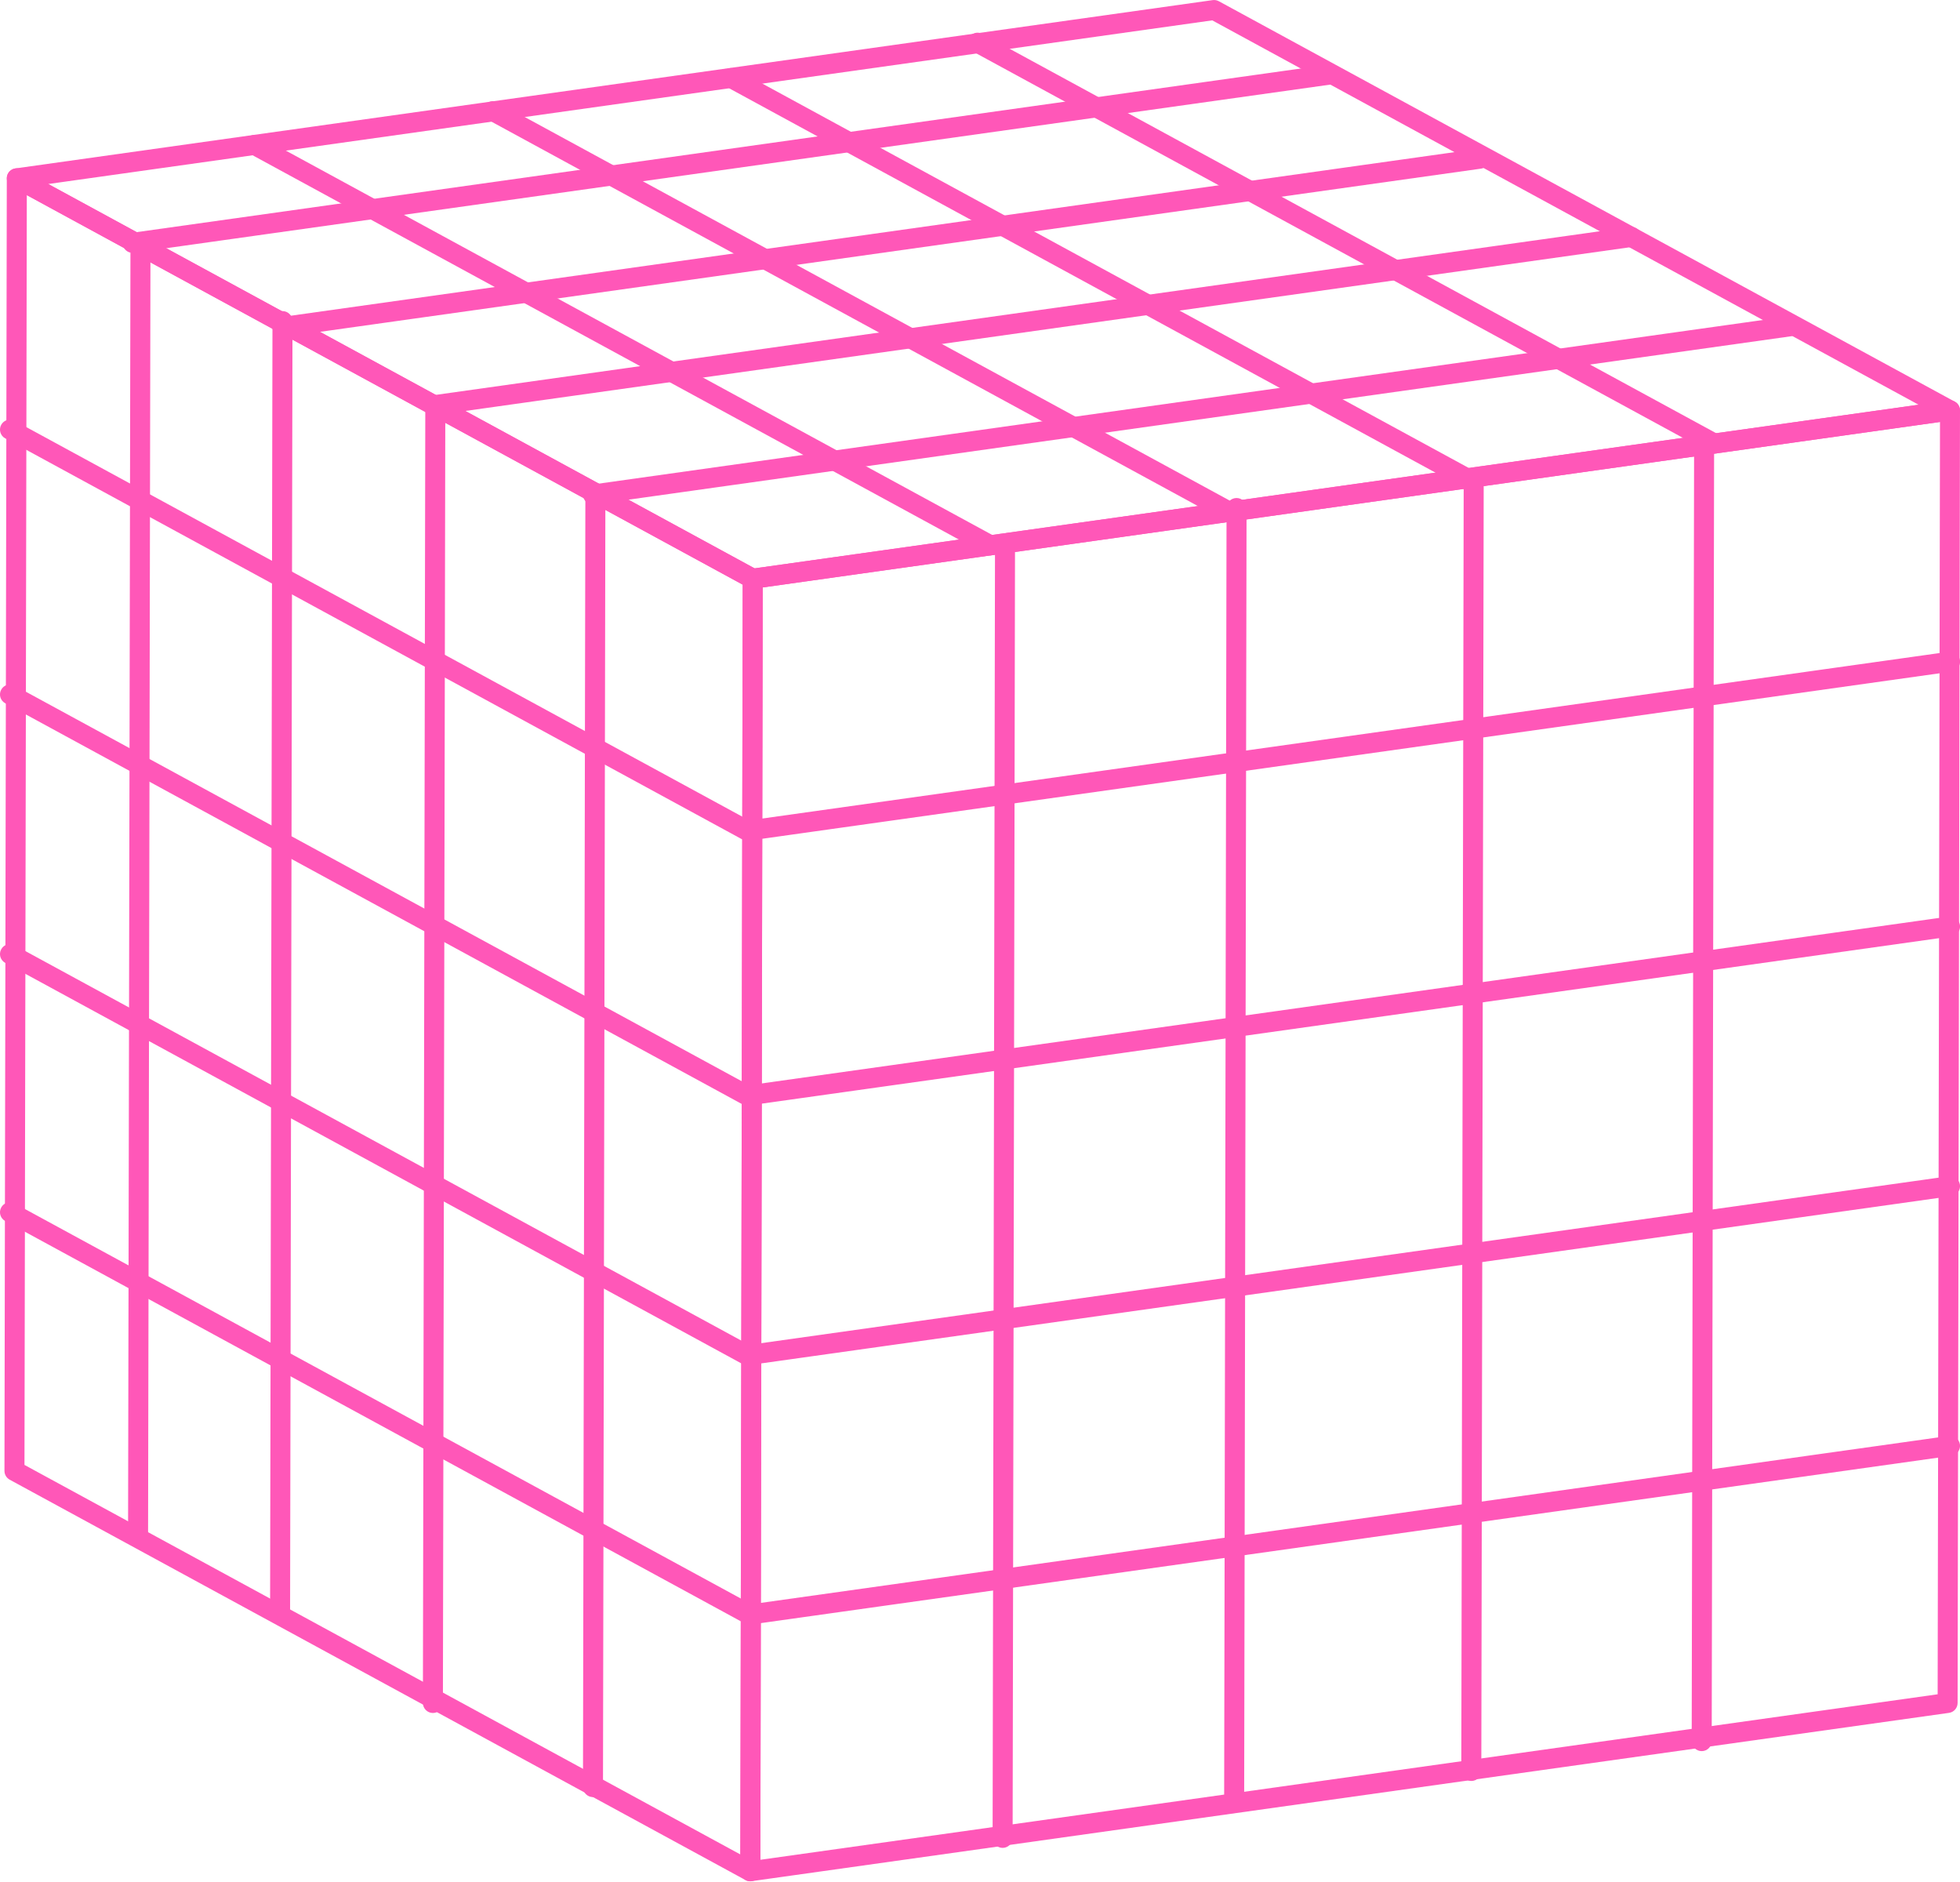
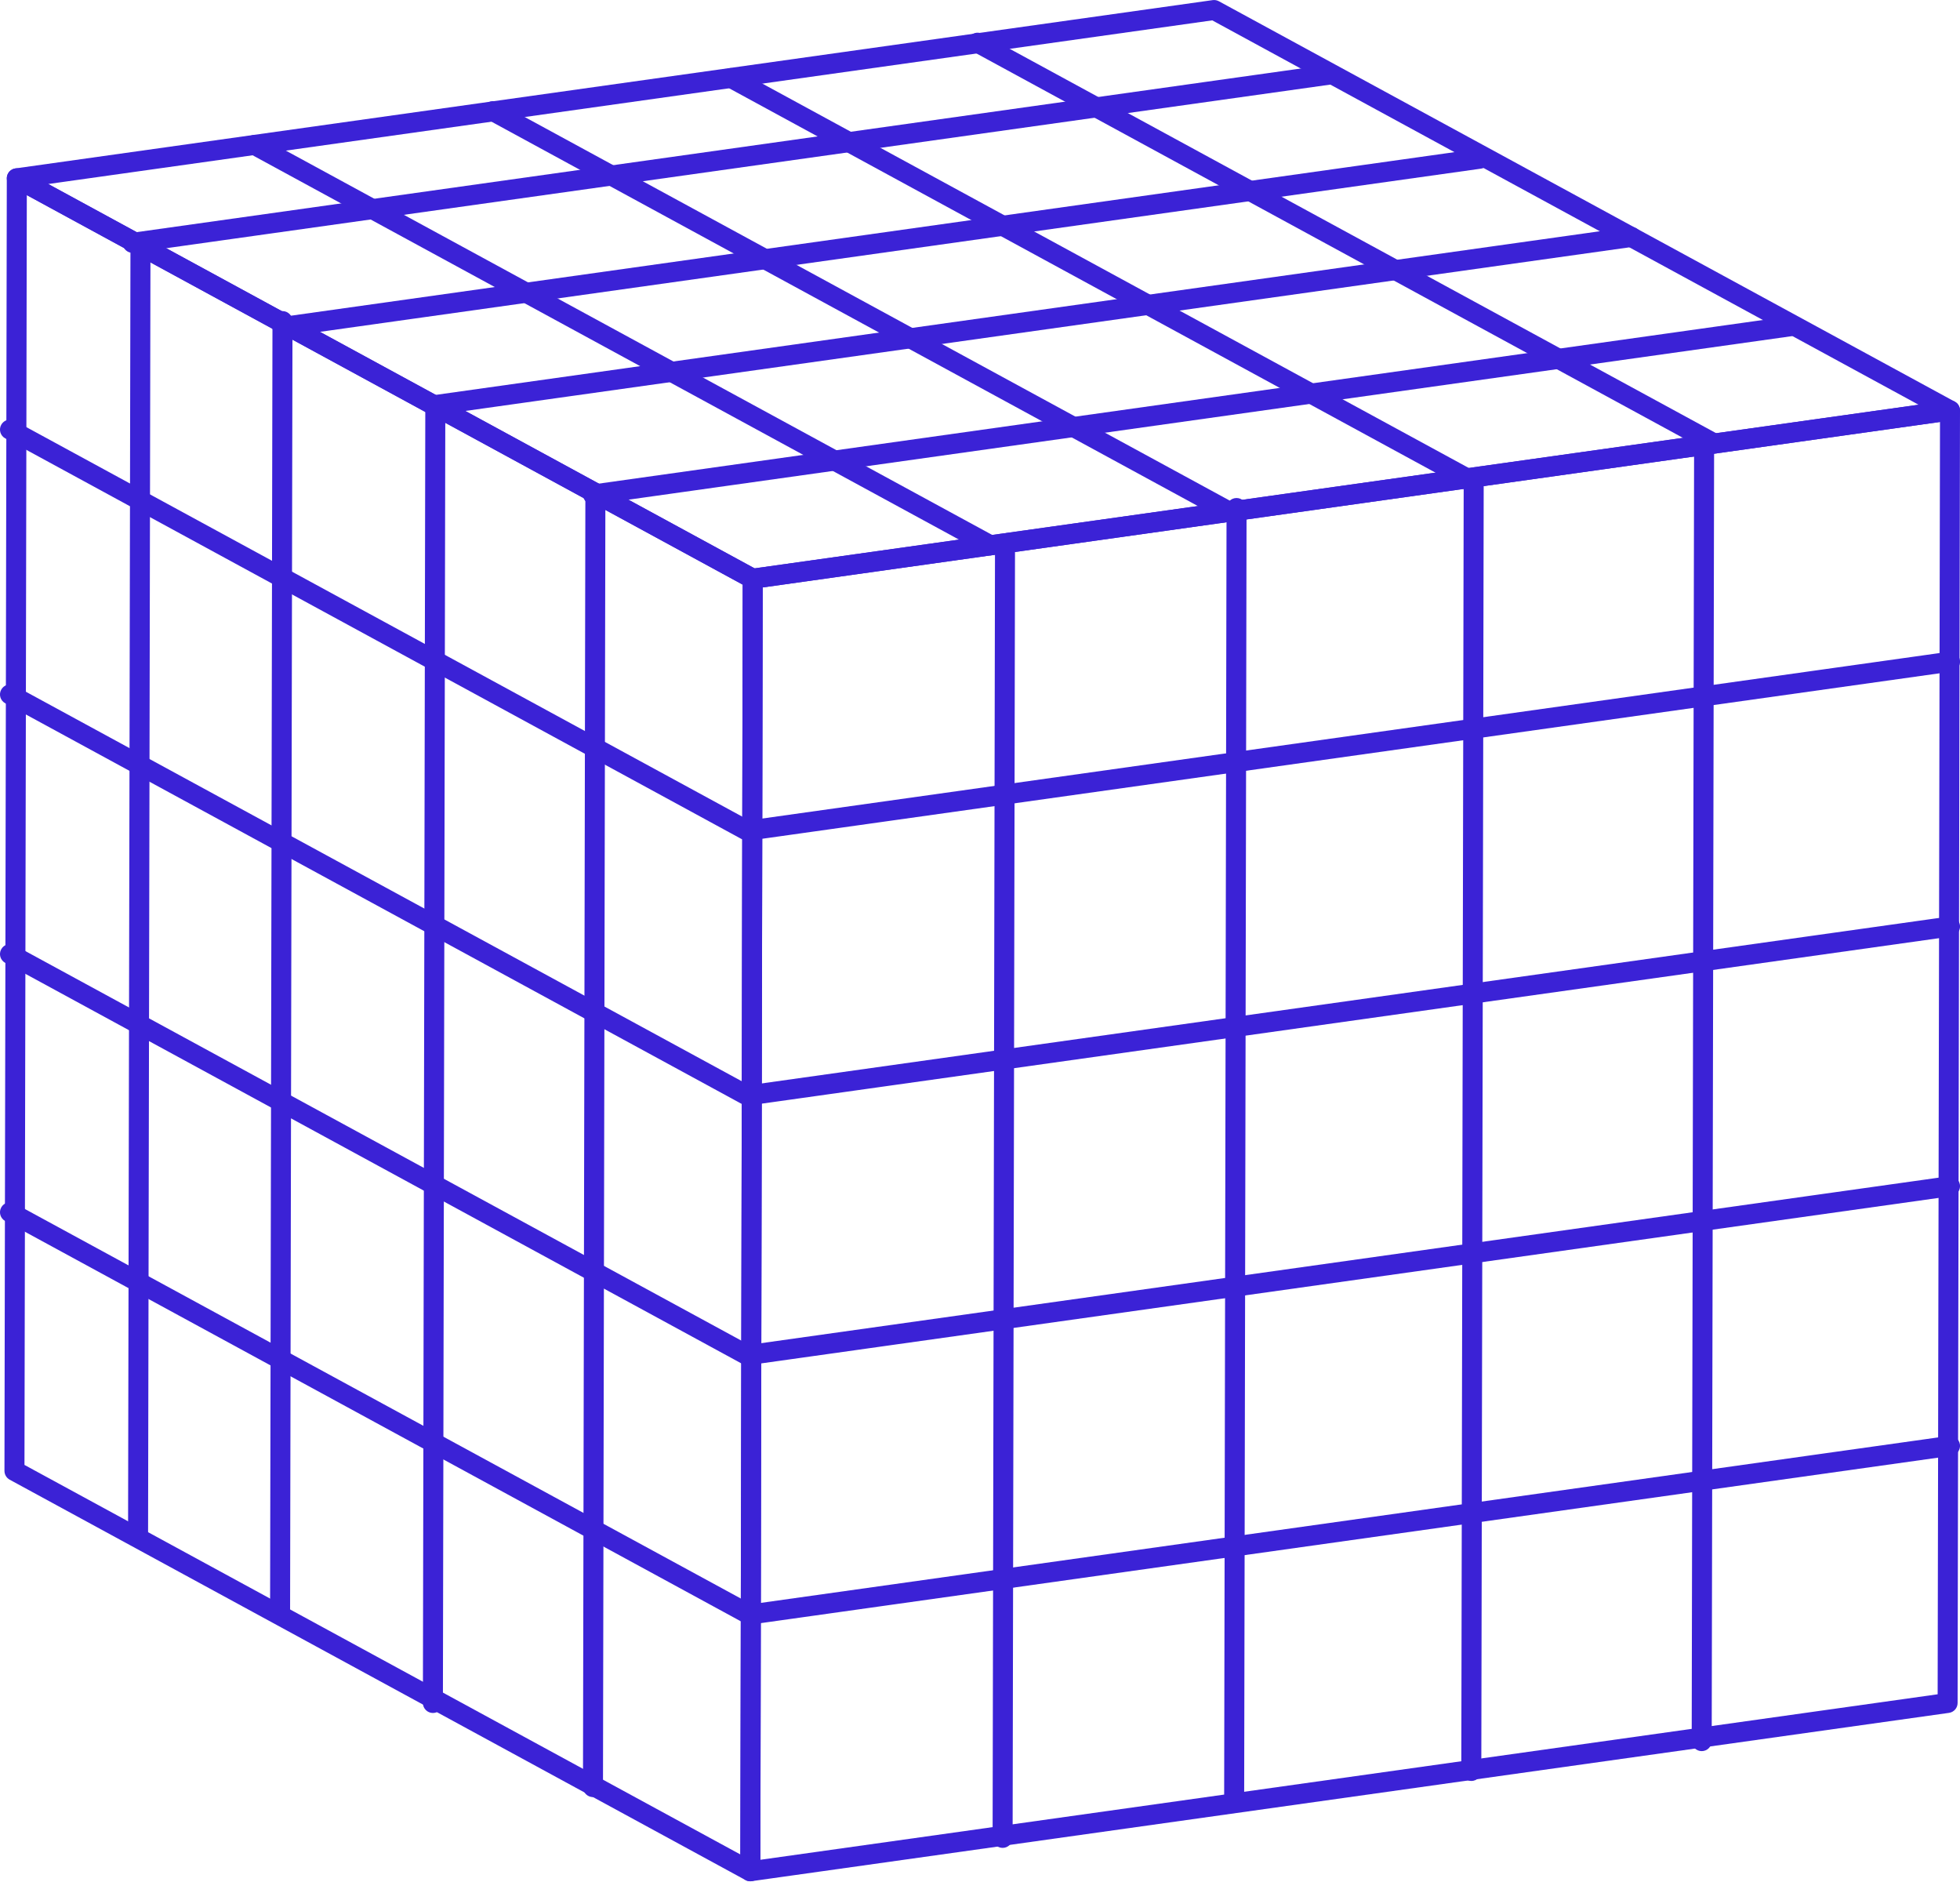
<svg xmlns="http://www.w3.org/2000/svg" id="Layer_2" data-name="Layer 2" viewBox="0 0 342.83 328.99">
  <g id="_ÎÓÈ_1" data-name="—ÎÓÈ_1">
    <g>
      <g style="fill: none; isolation: isolate;">
-         <path d="m131.24,328.99c-.29,0-.58-.07-.84-.21L1.69,258.76c-.56-.31-.91-.9-.91-1.54L1.19,31.18c0-.62.33-1.19.86-1.5.53-.31,1.19-.33,1.73-.03l128.72,70.02c.56.31.91.9.91,1.54l-.42,226.04c0,.62-.33,1.19-.86,1.5-.27.16-.58.24-.89.24ZM4.28,256.18l125.22,68.12.41-222.06L4.69,34.12l-.41,222.06Z" style="fill: #ff57b8;" />
-         <path d="m131.66,102.95c-.29,0-.58-.07-.84-.21L2.11,32.72c-.66-.36-1.02-1.11-.89-1.85.13-.74.73-1.32,1.48-1.42L212.12.02c.37-.05.75.02,1.08.2l128.72,70.02c.66.36,1.02,1.11.89,1.85-.13.74-.73,1.32-1.48,1.42l-209.42,29.43c-.08.01-.16.02-.24.02ZM8.44,32.18l123.55,67.21,203.6-28.61L212.04,3.56,8.44,32.18Z" style="fill: #ff57b8;" />
-         <path d="m131.24,328.99c-.42,0-.83-.15-1.15-.43-.38-.33-.6-.82-.6-1.32l.42-226.04c0-.87.64-1.61,1.51-1.73l209.42-29.43c.5-.07,1.01.08,1.39.41.38.33.6.82.6,1.32l-.42,226.04c0,.87-.64,1.61-1.51,1.73l-209.42,29.43c-.08.01-.16.02-.24.02Zm2.17-226.26l-.41,222.5,205.92-28.94.41-222.5-205.92,28.94Z" style="fill: #ff57b8;" />
+         <path d="m131.24,328.99c-.29,0-.58-.07-.84-.21L1.69,258.76c-.56-.31-.91-.9-.91-1.54L1.19,31.18c0-.62.33-1.19.86-1.5.53-.31,1.19-.33,1.73-.03l128.72,70.02c.56.31.91.9.91,1.54l-.42,226.04c0,.62-.33,1.19-.86,1.5-.27.16-.58.24-.89.24ZM4.28,256.18l125.22,68.12.41-222.06L4.69,34.12l-.41,222.06Z" style="fill: #3B22D6;" />
+         <path d="m131.66,102.95c-.29,0-.58-.07-.84-.21L2.11,32.72c-.66-.36-1.02-1.11-.89-1.85.13-.74.73-1.32,1.48-1.42L212.12.02c.37-.05.75.02,1.08.2l128.72,70.02c.66.36,1.02,1.11.89,1.85-.13.74-.73,1.32-1.48,1.42l-209.42,29.43c-.08.01-.16.02-.24.02ZM8.44,32.18l123.55,67.21,203.6-28.61L212.04,3.56,8.44,32.18Z" style="fill: #3B22D6;" />
+         <path d="m131.24,328.99c-.42,0-.83-.15-1.15-.43-.38-.33-.6-.82-.6-1.32l.42-226.04c0-.87.64-1.61,1.51-1.73l209.42-29.43c.5-.07,1.01.08,1.39.41.38.33.6.82.6,1.32l-.42,226.04c0,.87-.64,1.61-1.51,1.73l-209.42,29.43c-.08.01-.16.02-.24.02Zm2.17-226.26l-.41,222.5,205.92-28.94.41-222.5-205.92,28.94Z" style="fill: #3B22D6;" />
      </g>
-       <path d="m173.23,97.11c-.28,0-.57-.07-.83-.21L43.68,26.88c-.85-.46-1.16-1.52-.7-2.37.46-.85,1.53-1.16,2.37-.7l128.72,70.02c.85.46,1.16,1.52.7,2.37-.32.58-.92.91-1.54.91Z" style="fill: #ff57b8;" />
-       <path d="m214.96,91.21c-.28,0-.57-.07-.83-.21L85.4,20.97c-.85-.46-1.16-1.52-.7-2.37.46-.85,1.53-1.16,2.37-.7l128.72,70.02c.85.46,1.16,1.52.7,2.37-.32.58-.92.91-1.54.91Z" style="fill: #ff57b8;" />
-       <path d="m256.61,85.42c-.28,0-.57-.07-.83-.21L127.06,15.18c-.85-.46-1.16-1.52-.7-2.37.46-.85,1.53-1.16,2.37-.7l128.72,70.02c.85.46,1.16,1.52.7,2.37-.32.58-.92.91-1.54.91Z" style="fill: #ff57b8;" />
-       <path d="m299.7,79.23c-.28,0-.57-.07-.83-.21L170.15,9c-.85-.46-1.16-1.52-.7-2.37.46-.85,1.53-1.16,2.37-.7l128.72,70.02c.85.46,1.16,1.52.7,2.37-.32.58-.92.91-1.54.91Z" style="fill: #ff57b8;" />
-       <path d="m130.47,146.9c-.28,0-.57-.07-.83-.21L.91,76.66c-.85-.46-1.16-1.52-.7-2.37.46-.85,1.53-1.16,2.37-.7l128.72,70.02c.85.46,1.16,1.52.7,2.37-.32.58-.92.91-1.54.91Z" style="fill: #ff57b8;" />
-       <path d="m130.47,193.21c-.28,0-.57-.07-.83-.21L.91,122.98c-.85-.46-1.16-1.52-.7-2.37.46-.85,1.53-1.16,2.37-.7l128.72,70.02c.85.46,1.16,1.52.7,2.37-.32.58-.92.91-1.54.91Z" style="fill: #ff57b8;" />
-       <path d="m130.47,238.62c-.28,0-.57-.07-.83-.21L.91,168.38c-.85-.46-1.16-1.52-.7-2.37.46-.85,1.53-1.16,2.37-.7l128.72,70.02c.85.46,1.16,1.52.7,2.37-.32.58-.92.91-1.54.91Z" style="fill: #ff57b8;" />
-       <path d="m130.47,283.77c-.28,0-.57-.07-.83-.21L.91,213.53c-.85-.46-1.16-1.52-.7-2.37.46-.85,1.53-1.16,2.37-.7l128.72,70.02c.85.46,1.16,1.52.7,2.37-.32.58-.92.91-1.54.91Z" style="fill: #ff57b8;" />
-       <path d="m103.72,314.27h0c-.97,0-1.75-.79-1.75-1.75l.42-226.04c0-.97.78-1.75,1.75-1.75h0c.97,0,1.75.79,1.75,1.75l-.42,226.04c0,.97-.78,1.75-1.75,1.75Z" style="fill: #ff57b8;" />
-       <path d="m75.72,299.56h0c-.97,0-1.75-.79-1.75-1.75l.42-226.04c0-.97.78-1.75,1.75-1.75h0c.97,0,1.75.79,1.75,1.75l-.42,226.04c0,.97-.78,1.75-1.75,1.75Z" style="fill: #ff57b8;" />
-       <path d="m48.99,283.94h0c-.97,0-1.75-.79-1.75-1.75l.42-226.04c0-.97.78-1.75,1.75-1.75h0c.97,0,1.75.79,1.75,1.75l-.42,226.04c0,.97-.78,1.75-1.75,1.75Z" style="fill: #ff57b8;" />
-       <path d="m24.15,270.26h0c-.97,0-1.75-.79-1.75-1.75l.42-226.04c0-.97.78-1.75,1.75-1.75h0c.97,0,1.75.79,1.75,1.75l-.42,226.04c0,.97-.78,1.75-1.75,1.75Z" style="fill: #ff57b8;" />
-       <path d="m103.72,88.24c-.86,0-1.61-.63-1.73-1.51-.13-.96.53-1.84,1.49-1.98l209.42-29.43c.96-.13,1.84.53,1.98,1.49.13.96-.53,1.84-1.49,1.98l-209.42,29.43c-.08.01-.16.02-.25.02Z" style="fill: #ff57b8;" />
-       <path d="m75.92,72.62c-.86,0-1.61-.63-1.73-1.51-.13-.96.53-1.84,1.49-1.98l209.42-29.43c.96-.14,1.84.53,1.98,1.49.13.96-.53,1.84-1.49,1.98l-209.42,29.43c-.08.01-.16.02-.25.02Z" style="fill: #ff57b8;" />
-       <path d="m49.4,58.94c-.86,0-1.61-.63-1.73-1.51-.13-.96.53-1.84,1.49-1.98l209.42-29.43c.96-.13,1.84.53,1.98,1.49.13.96-.53,1.84-1.49,1.98L49.65,58.92c-.08.01-.16.02-.25.02Z" style="fill: #ff57b8;" />
-       <path d="m23.19,44.22c-.86,0-1.61-.63-1.73-1.51-.13-.96.53-1.84,1.49-1.98L232.37,11.3c.96-.14,1.84.53,1.98,1.49.13.96-.53,1.84-1.49,1.98L23.43,44.2c-.08.01-.16.02-.25.02Z" style="fill: #ff57b8;" />
-       <path d="m131.66,146.9c-.86,0-1.61-.63-1.73-1.51-.13-.96.53-1.84,1.49-1.98l209.42-29.43c.96-.14,1.84.53,1.98,1.49.13.96-.53,1.84-1.49,1.98l-209.42,29.43c-.08.01-.16.02-.25.02Z" style="fill: #ff57b8;" />
-       <path d="m131.66,193.21c-.86,0-1.61-.63-1.73-1.51-.13-.96.53-1.84,1.49-1.98l209.42-29.43c.96-.14,1.84.53,1.98,1.49.13.96-.53,1.84-1.49,1.98l-209.42,29.43c-.08.01-.16.02-.25.02Z" style="fill: #ff57b8;" />
-       <path d="m131.66,238.62c-.86,0-1.61-.63-1.73-1.51-.13-.96.53-1.84,1.49-1.98l209.42-29.43c.96-.13,1.84.53,1.98,1.49.13.96-.53,1.84-1.49,1.98l-209.42,29.43c-.08.01-.16.02-.25.02Z" style="fill: #ff57b8;" />
-       <path d="m131.66,284.03c-.86,0-1.61-.63-1.73-1.51-.13-.96.53-1.84,1.49-1.98l209.42-29.43c.96-.13,1.84.53,1.98,1.49.13.96-.53,1.84-1.49,1.98l-209.42,29.43c-.08.01-.16.02-.25.02Z" style="fill: #ff57b8;" />
-       <path d="m175.37,323.15h0c-.97,0-1.75-.79-1.75-1.75l.42-226.04c0-.97.82-1.72,1.75-1.75.97,0,1.75.79,1.75,1.75l-.42,226.04c0,.97-.78,1.75-1.75,1.75Z" style="fill: #ff57b8;" />
-       <path d="m215.87,316.63h0c-.97,0-1.75-.79-1.75-1.75l.42-226.04c0-.97.78-1.75,1.75-1.75h0c.97,0,1.75.79,1.75,1.75l-.42,226.04c0,.97-.78,1.75-1.75,1.75Z" style="fill: #ff57b8;" />
-       <path d="m257.35,311.45h0c-.97,0-1.75-.79-1.75-1.75l.42-226.04c0-.97.78-1.75,1.75-1.75h0c.97,0,1.75.79,1.75,1.75l-.42,226.04c0,.97-.78,1.75-1.75,1.75Z" style="fill: #ff57b8;" />
-       <path d="m297.65,306.23h0c-.97,0-1.75-.79-1.75-1.75l.42-226.04c0-.97.78-1.75,1.75-1.75h0c.97,0,1.75.79,1.75,1.75l-.42,226.04c0,.97-.78,1.75-1.75,1.75Z" style="fill: #ff57b8;" />
+       <path d="m173.23,97.11c-.28,0-.57-.07-.83-.21L43.68,26.88c-.85-.46-1.16-1.52-.7-2.37.46-.85,1.53-1.16,2.37-.7l128.72,70.02c.85.46,1.16,1.52.7,2.37-.32.58-.92.91-1.54.91Z" style="fill: #3B22D6;" />
+       <path d="m214.96,91.21c-.28,0-.57-.07-.83-.21L85.4,20.97c-.85-.46-1.16-1.52-.7-2.37.46-.85,1.53-1.16,2.37-.7l128.72,70.02c.85.46,1.16,1.52.7,2.37-.32.58-.92.91-1.54.91Z" style="fill: #3B22D6;" />
+       <path d="m256.61,85.42c-.28,0-.57-.07-.83-.21L127.06,15.18c-.85-.46-1.16-1.52-.7-2.37.46-.85,1.53-1.16,2.37-.7l128.72,70.02c.85.46,1.16,1.52.7,2.37-.32.58-.92.91-1.54.91Z" style="fill: #3B22D6;" />
+       <path d="m299.7,79.23c-.28,0-.57-.07-.83-.21L170.15,9c-.85-.46-1.16-1.52-.7-2.37.46-.85,1.53-1.16,2.37-.7l128.72,70.02c.85.46,1.16,1.52.7,2.37-.32.58-.92.91-1.54.91Z" style="fill: #3B22D6;" />
+       <path d="m130.47,146.9c-.28,0-.57-.07-.83-.21L.91,76.66c-.85-.46-1.16-1.52-.7-2.37.46-.85,1.53-1.16,2.37-.7l128.72,70.02c.85.46,1.16,1.52.7,2.37-.32.58-.92.91-1.54.91Z" style="fill: #3B22D6;" />
+       <path d="m130.47,193.21c-.28,0-.57-.07-.83-.21L.91,122.98c-.85-.46-1.16-1.52-.7-2.37.46-.85,1.53-1.16,2.37-.7l128.72,70.02c.85.46,1.16,1.52.7,2.37-.32.58-.92.91-1.54.91Z" style="fill: #3B22D6;" />
+       <path d="m130.47,238.62c-.28,0-.57-.07-.83-.21L.91,168.38c-.85-.46-1.16-1.52-.7-2.37.46-.85,1.53-1.16,2.37-.7l128.72,70.02c.85.46,1.16,1.52.7,2.37-.32.58-.92.91-1.54.91Z" style="fill: #3B22D6;" />
+       <path d="m130.47,283.77c-.28,0-.57-.07-.83-.21L.91,213.53c-.85-.46-1.16-1.52-.7-2.37.46-.85,1.53-1.16,2.37-.7l128.72,70.02c.85.46,1.16,1.52.7,2.37-.32.58-.92.91-1.54.91Z" style="fill: #3B22D6;" />
+       <path d="m103.72,314.27h0c-.97,0-1.75-.79-1.75-1.75l.42-226.04c0-.97.78-1.75,1.75-1.75h0c.97,0,1.75.79,1.75,1.75l-.42,226.04c0,.97-.78,1.75-1.75,1.75Z" style="fill: #3B22D6;" />
+       <path d="m75.72,299.56h0c-.97,0-1.75-.79-1.75-1.75l.42-226.04c0-.97.78-1.75,1.75-1.75h0c.97,0,1.75.79,1.75,1.75l-.42,226.04c0,.97-.78,1.75-1.75,1.75Z" style="fill: #3B22D6;" />
+       <path d="m48.99,283.94h0c-.97,0-1.75-.79-1.75-1.75l.42-226.04c0-.97.78-1.75,1.75-1.75h0c.97,0,1.75.79,1.75,1.75l-.42,226.04c0,.97-.78,1.75-1.75,1.75Z" style="fill: #3B22D6;" />
+       <path d="m24.15,270.26h0c-.97,0-1.75-.79-1.75-1.75l.42-226.04c0-.97.78-1.75,1.75-1.75h0c.97,0,1.75.79,1.75,1.75l-.42,226.04c0,.97-.78,1.75-1.75,1.75Z" style="fill: #3B22D6;" />
+       <path d="m103.72,88.24c-.86,0-1.61-.63-1.73-1.51-.13-.96.53-1.84,1.49-1.98l209.42-29.43c.96-.13,1.84.53,1.98,1.49.13.96-.53,1.84-1.49,1.98l-209.42,29.43c-.08.01-.16.02-.25.02Z" style="fill: #3B22D6;" />
+       <path d="m75.92,72.62c-.86,0-1.61-.63-1.73-1.51-.13-.96.53-1.84,1.49-1.98l209.42-29.43c.96-.14,1.84.53,1.98,1.49.13.96-.53,1.84-1.49,1.98l-209.42,29.43c-.08.01-.16.02-.25.02Z" style="fill: #3B22D6;" />
+       <path d="m49.4,58.94c-.86,0-1.61-.63-1.73-1.51-.13-.96.53-1.84,1.49-1.98l209.42-29.43c.96-.13,1.84.53,1.98,1.49.13.96-.53,1.84-1.49,1.98L49.65,58.92c-.08.01-.16.02-.25.02Z" style="fill: #3B22D6;" />
+       <path d="m23.19,44.22c-.86,0-1.61-.63-1.73-1.51-.13-.96.53-1.84,1.49-1.98L232.37,11.3c.96-.14,1.84.53,1.98,1.49.13.96-.53,1.84-1.49,1.98L23.43,44.2c-.08.01-.16.02-.25.02Z" style="fill: #3B22D6;" />
+       <path d="m131.66,146.9c-.86,0-1.61-.63-1.73-1.51-.13-.96.53-1.84,1.49-1.98l209.42-29.43c.96-.14,1.84.53,1.98,1.49.13.96-.53,1.84-1.49,1.98l-209.42,29.43c-.08.01-.16.02-.25.02Z" style="fill: #3B22D6;" />
+       <path d="m131.66,193.21c-.86,0-1.61-.63-1.73-1.51-.13-.96.53-1.84,1.49-1.98l209.42-29.43c.96-.14,1.84.53,1.98,1.49.13.96-.53,1.84-1.49,1.98l-209.42,29.43c-.08.01-.16.02-.25.02Z" style="fill: #3B22D6;" />
+       <path d="m131.66,238.62c-.86,0-1.61-.63-1.73-1.51-.13-.96.53-1.84,1.49-1.98l209.42-29.43c.96-.13,1.84.53,1.98,1.49.13.96-.53,1.84-1.49,1.98l-209.42,29.43c-.08.01-.16.02-.25.02Z" style="fill: #3B22D6;" />
+       <path d="m131.66,284.03c-.86,0-1.61-.63-1.73-1.51-.13-.96.53-1.84,1.49-1.98l209.42-29.43c.96-.13,1.84.53,1.98,1.49.13.96-.53,1.84-1.49,1.98l-209.42,29.43c-.08.01-.16.02-.25.02Z" style="fill: #3B22D6;" />
+       <path d="m175.37,323.15h0c-.97,0-1.75-.79-1.75-1.75l.42-226.04c0-.97.82-1.72,1.75-1.75.97,0,1.75.79,1.75,1.75l-.42,226.04c0,.97-.78,1.75-1.75,1.75Z" style="fill: #3B22D6;" />
+       <path d="m215.87,316.63h0c-.97,0-1.75-.79-1.75-1.75l.42-226.04c0-.97.78-1.75,1.75-1.75h0c.97,0,1.75.79,1.75,1.75l-.42,226.04c0,.97-.78,1.75-1.75,1.75Z" style="fill: #3B22D6;" />
+       <path d="m257.35,311.45h0c-.97,0-1.75-.79-1.75-1.75l.42-226.04c0-.97.78-1.75,1.75-1.75h0c.97,0,1.75.79,1.75,1.75l-.42,226.04c0,.97-.78,1.75-1.75,1.75Z" style="fill: #3B22D6;" />
+       <path d="m297.65,306.23h0c-.97,0-1.75-.79-1.75-1.75l.42-226.04c0-.97.78-1.75,1.75-1.75h0c.97,0,1.75.79,1.75,1.75l-.42,226.04c0,.97-.78,1.75-1.75,1.75Z" style="fill: #3B22D6;" />
    </g>
  </g>
</svg>
